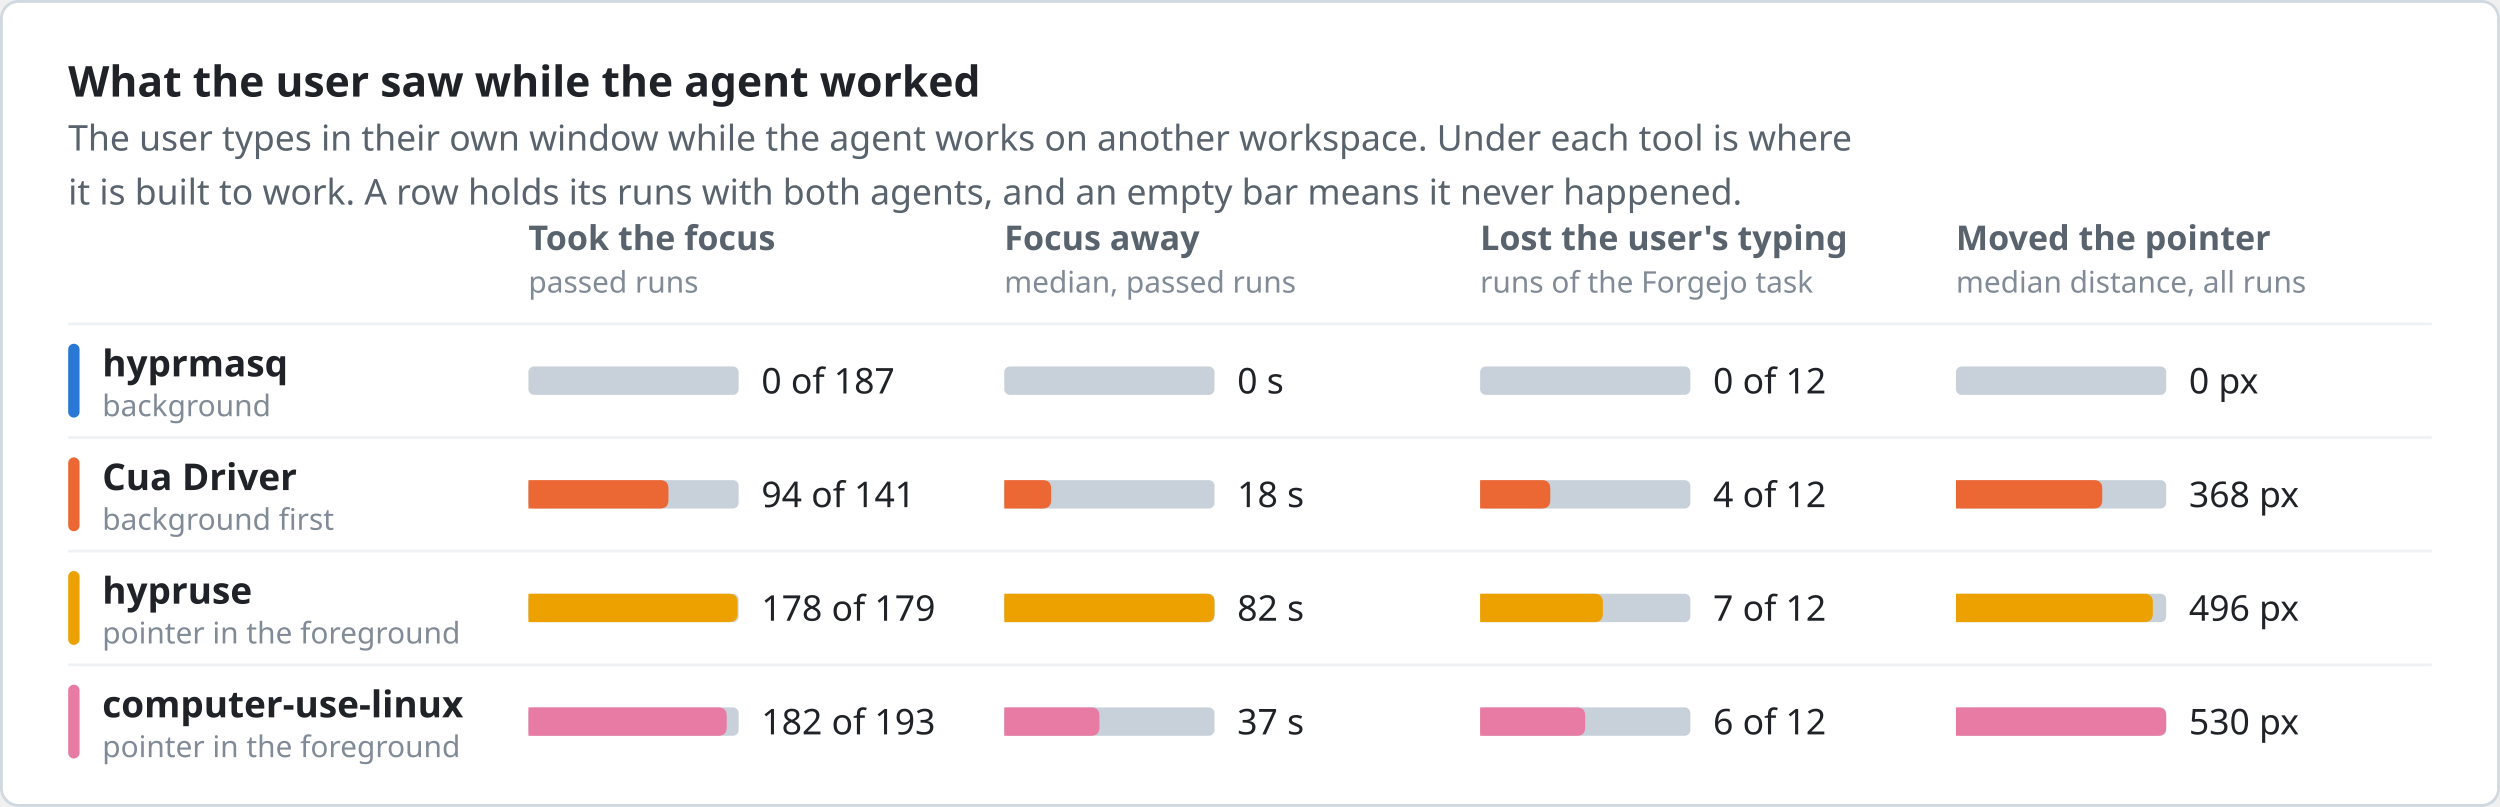
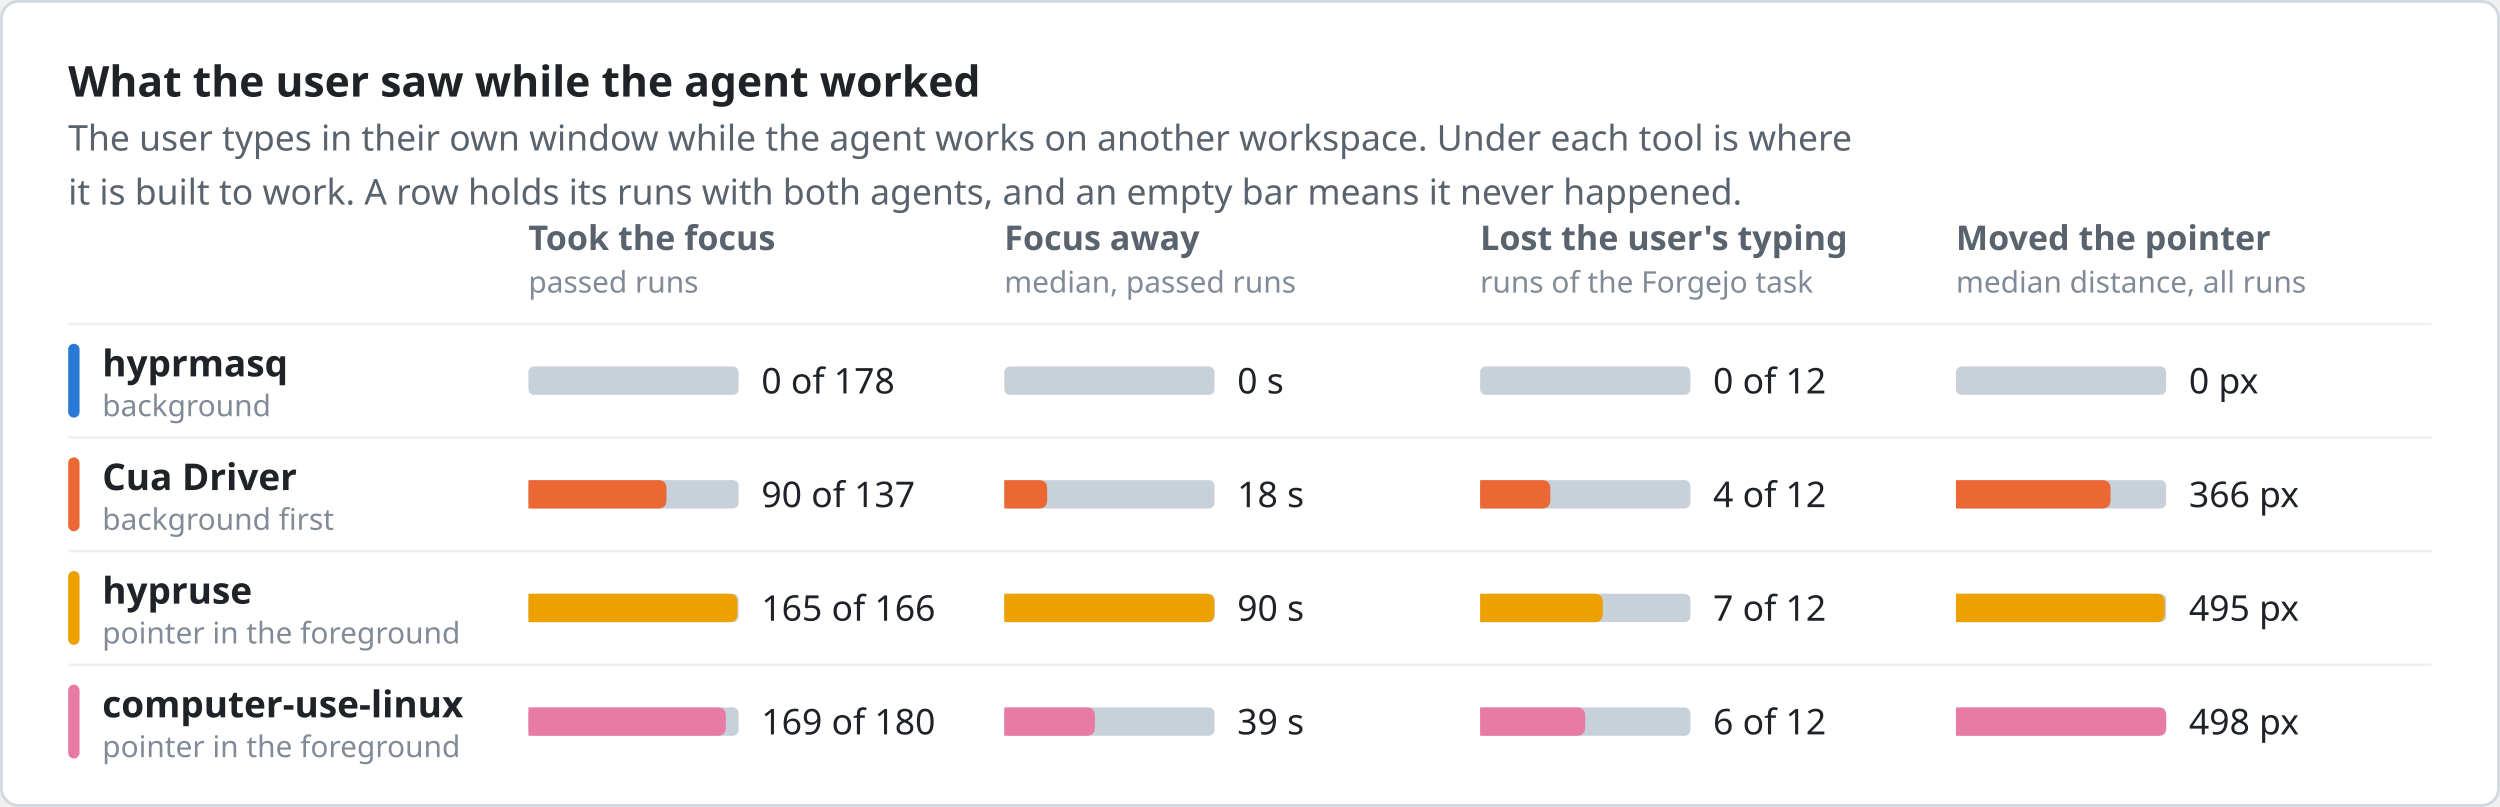
<svg xmlns="http://www.w3.org/2000/svg" width="880" height="284" viewBox="0 0 880 284" role="img" aria-label="Per tool: the passed runs that took the focus from the user, the median seconds the focus was away, the Forgejo runs that lost some of what the user typed meanwhile, and the median distance the pointer was moved.">
  <style>text{font-family:-apple-system, BlinkMacSystemFont, "Segoe UI", "Noto Sans", Helvetica, Arial, sans-serif;font-variant-numeric:tabular-nums}.t{fill:#1f2328}.t2{fill:#59636e}.m{fill:#818b98}.bg{fill:#ffffff;stroke:#d1d9e0}.grid{stroke:#eff2f5;stroke-width:1}.axis{stroke:#d1d9e0;stroke-width:1}.tools{fill:#2a78d6}.out{fill:#c8d1da}.dot{fill:#424a53;stroke:#ffffff;stroke-width:1.5}.miss{fill:#ffffff;stroke:#d1242f;stroke-width:1.75}.pass{fill:#1a7f37}.fail{fill:#ffffff;stroke:#d1242f;stroke-width:1.75}.cut{stroke:#ffffff;stroke-width:2}.s0{fill:#2a78d6}.s1{fill:#eb6834}.s2{fill:#1baf7a}.s3{fill:#eda100}.s4{fill:#e87ba4}.s5{fill:#008300}.s6{fill:#6250d6}.s7{fill:#e34948}</style>
  <rect x="0.5" y="0.5" width="879" height="283" rx="6" class="bg" />
  <text x="24" y="34" class="t" font-size="15" font-weight="600">What the user saw while the agent worked</text>
  <text x="24" y="53" class="t2" font-size="12.5">The user types in their own window while the agent works on another workspace. Under each tool is where</text>
  <text x="24" y="72" class="t2" font-size="12.5">it is built to work. A row holds its runs with both agents, and an empty bar means it never happened.</text>
  <text x="186" y="88" class="t2" font-size="12" font-weight="600">Took the focus</text>
  <text x="186" y="103" class="m" font-size="10.5">passed runs</text>
  <text x="353.5" y="88" class="t2" font-size="12" font-weight="600">Focus away</text>
  <text x="353.5" y="103" class="m" font-size="10.5">median, passed runs</text>
  <text x="521" y="88" class="t2" font-size="12" font-weight="600">Lost the user's typing</text>
  <text x="521" y="103" class="m" font-size="10.5">runs of the Forgejo task</text>
  <text x="688.5" y="88" class="t2" font-size="12" font-weight="600">Moved the pointer</text>
  <text x="688.5" y="103" class="m" font-size="10.5">median distance, all runs</text>
  <line x1="24" y1="114" x2="856" y2="114" class="grid" />
  <rect x="24" y="121" width="4" height="26" class="s0" rx="2" />
  <text x="36" y="132.5" class="t" font-size="13" font-weight="600">hyprmasq</text>
  <text x="36" y="146.5" class="m" font-size="10.5">background</text>
  <rect x="186" y="129" width="74" height="10" class="out" rx="2" />
-   <text x="268" y="138.5" class="t" font-size="12.5">0 of 187</text>
+   <text x="268" y="138.5" class="t" font-size="12.5">0 of 178</text>
  <rect x="353.5" y="129" width="74" height="10" class="out" rx="2" />
  <text x="435.5" y="138.5" class="t" font-size="12.5">0 s</text>
  <rect x="521" y="129" width="74" height="10" class="out" rx="2" />
  <text x="603" y="138.5" class="t" font-size="12.5">0 of 12</text>
  <rect x="688.5" y="129" width="74" height="10" class="out" rx="2" />
  <text x="770.5" y="138.5" class="t" font-size="12.5">0 px</text>
  <line x1="24" y1="154" x2="856" y2="154" class="grid" />
  <rect x="24" y="161" width="4" height="26" class="s1" rx="2" />
  <text x="36" y="172.5" class="t" font-size="13" font-weight="600">Cua Driver</text>
  <text x="36" y="186.5" class="m" font-size="10.5">background first</text>
  <rect x="186" y="169" width="74" height="10" class="out" rx="2" />
-   <path d="M186 169H232.3Q235.3 169 235.3 172V176Q235.3 179 232.3 179H186Z" class="s1" />
-   <text x="268" y="178.5" class="t" font-size="12.5">94 of 141</text>
+   <path d="M186 169H231.6Q234.6 169 234.6 172V176Q234.6 179 231.6 179H186Z" class="s1" />
+   <text x="268" y="178.5" class="t" font-size="12.5">90 of 137</text>
  <rect x="353.5" y="169" width="74" height="10" class="out" rx="2" />
-   <path d="M353.5 169H367Q370 169 370 172V176Q370 179 367 179H353.5Z" class="s1" />
+   <path d="M353.5 169H365.6Q368.6 169 368.6 172V176Q368.6 179 365.6 179H353.5Z" class="s1" />
  <text x="435.5" y="178.5" class="t" font-size="12.5">18 s</text>
  <rect x="521" y="169" width="74" height="10" class="out" rx="2" />
  <path d="M521 169H542.7Q545.7 169 545.7 172V176Q545.7 179 542.7 179H521Z" class="s1" />
  <text x="603" y="178.5" class="t" font-size="12.5">4 of 12</text>
  <rect x="688.5" y="169" width="74" height="10" class="out" rx="2" />
-   <path d="M688.5 169H737Q740 169 740 172V176Q740 179 737 179H688.5Z" class="s1" />
-   <text x="770.5" y="178.5" class="t" font-size="12.5">368 px</text>
+   <path d="M688.5 169H739.9Q742.9 169 742.9 172V176Q742.9 179 739.9 179H688.5Z" class="s1" />
+   <text x="770.5" y="178.5" class="t" font-size="12.5">366 px</text>
  <line x1="24" y1="194" x2="856" y2="194" class="grid" />
  <rect x="24" y="201" width="4" height="26" class="s3" rx="2" />
  <text x="36" y="212.5" class="t" font-size="13" font-weight="600">hypruse</text>
  <text x="36" y="226.5" class="m" font-size="10.5">pointer in the foreground</text>
  <rect x="186" y="209" width="74" height="10" class="out" rx="2" />
  <path d="M186 209H256.6Q259.6 209 259.6 212V216Q259.6 219 256.6 219H186Z" class="s3" />
-   <text x="268" y="218.5" class="t" font-size="12.5">178 of 179</text>
+   <text x="268" y="218.5" class="t" font-size="12.5">165 of 166</text>
  <rect x="353.5" y="209" width="74" height="10" class="out" rx="2" />
  <path d="M353.5 209H424.5Q427.5 209 427.5 212V216Q427.5 219 424.5 219H353.5Z" class="s3" />
-   <text x="435.5" y="218.5" class="t" font-size="12.5">82 s</text>
+   <text x="435.5" y="218.5" class="t" font-size="12.5">90 s</text>
  <rect x="521" y="209" width="74" height="10" class="out" rx="2" />
  <path d="M521 209H561.2Q564.2 209 564.2 212V216Q564.2 219 561.2 219H521Z" class="s3" />
  <text x="603" y="218.5" class="t" font-size="12.5">7 of 12</text>
  <rect x="688.5" y="209" width="74" height="10" class="out" rx="2" />
-   <path d="M688.5 209H754.8Q757.8 209 757.8 212V216Q757.8 219 754.8 219H688.5Z" class="s3" />
-   <text x="770.5" y="218.5" class="t" font-size="12.5">496 px</text>
+   <path d="M688.5 209H759Q762 209 762 212V216Q762 219 759 219H688.5Z" class="s3" />
+   <text x="770.5" y="218.5" class="t" font-size="12.5">495 px</text>
  <line x1="24" y1="234" x2="856" y2="234" class="grid" />
  <rect x="24" y="241" width="4" height="26" class="s4" rx="2" />
  <text x="36" y="252.5" class="t" font-size="13" font-weight="600">computer-use-linux</text>
  <text x="36" y="266.5" class="m" font-size="10.5">pointer in the foreground</text>
  <rect x="186" y="249" width="74" height="10" class="out" rx="2" />
-   <path d="M186 249H252.8Q255.8 249 255.8 252V256Q255.8 259 252.8 259H186Z" class="s4" />
-   <text x="268" y="258.5" class="t" font-size="12.5">182 of 193</text>
+   <path d="M186 249H252.5Q255.5 249 255.5 252V256Q255.5 259 252.5 259H186Z" class="s4" />
+   <text x="268" y="258.5" class="t" font-size="12.5">169 of 180</text>
  <rect x="353.5" y="249" width="74" height="10" class="out" rx="2" />
-   <path d="M353.5 249H384Q387 249 387 252V256Q387 259 384 259H353.5Z" class="s4" />
-   <text x="435.5" y="258.5" class="t" font-size="12.5">37 s</text>
+   <path d="M353.5 249H382.4Q385.4 249 385.4 252V256Q385.4 259 382.4 259H353.5Z" class="s4" />
+   <text x="435.5" y="258.5" class="t" font-size="12.5">39 s</text>
  <rect x="521" y="249" width="74" height="10" class="out" rx="2" />
  <path d="M521 249H555Q558 249 558 252V256Q558 259 555 259H521Z" class="s4" />
  <text x="603" y="258.5" class="t" font-size="12.5">6 of 12</text>
  <rect x="688.5" y="249" width="74" height="10" class="out" rx="2" />
  <path d="M688.5 249H759.5Q762.5 249 762.5 252V256Q762.5 259 759.5 259H688.5Z" class="s4" />
-   <text x="770.5" y="258.5" class="t" font-size="12.5">530 px</text>
+   <text x="770.5" y="258.5" class="t" font-size="12.5">498 px</text>
</svg>
